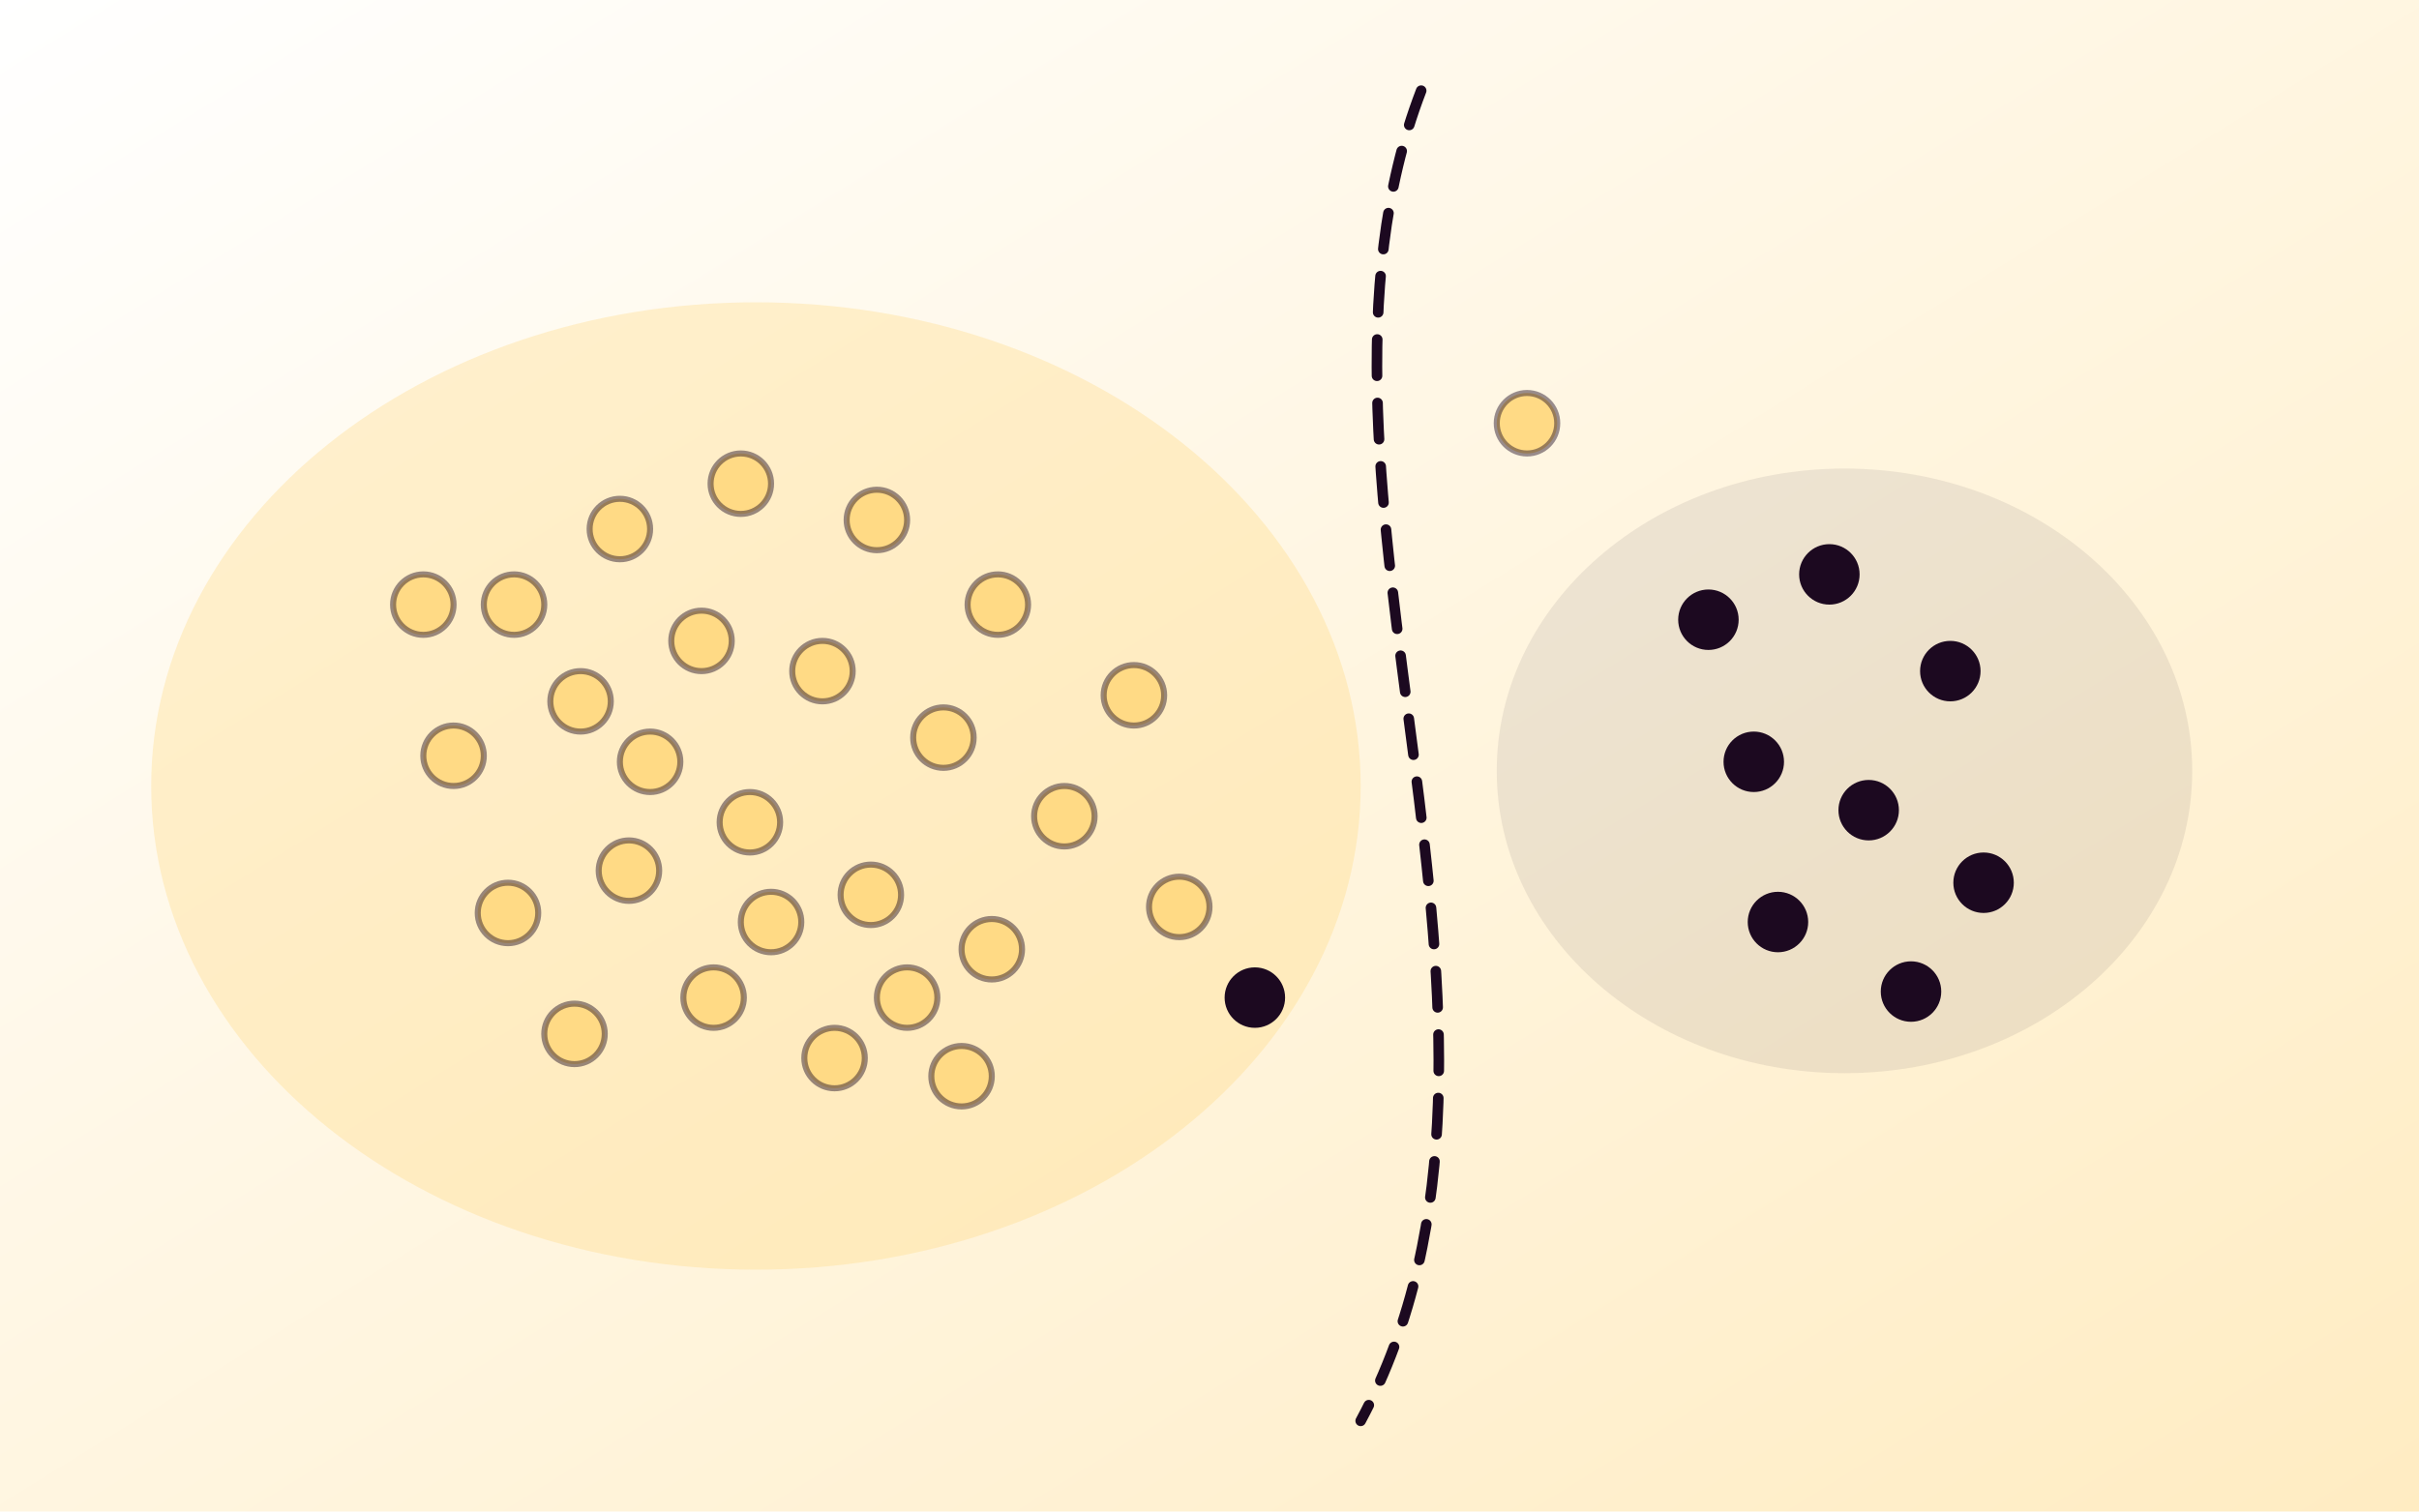
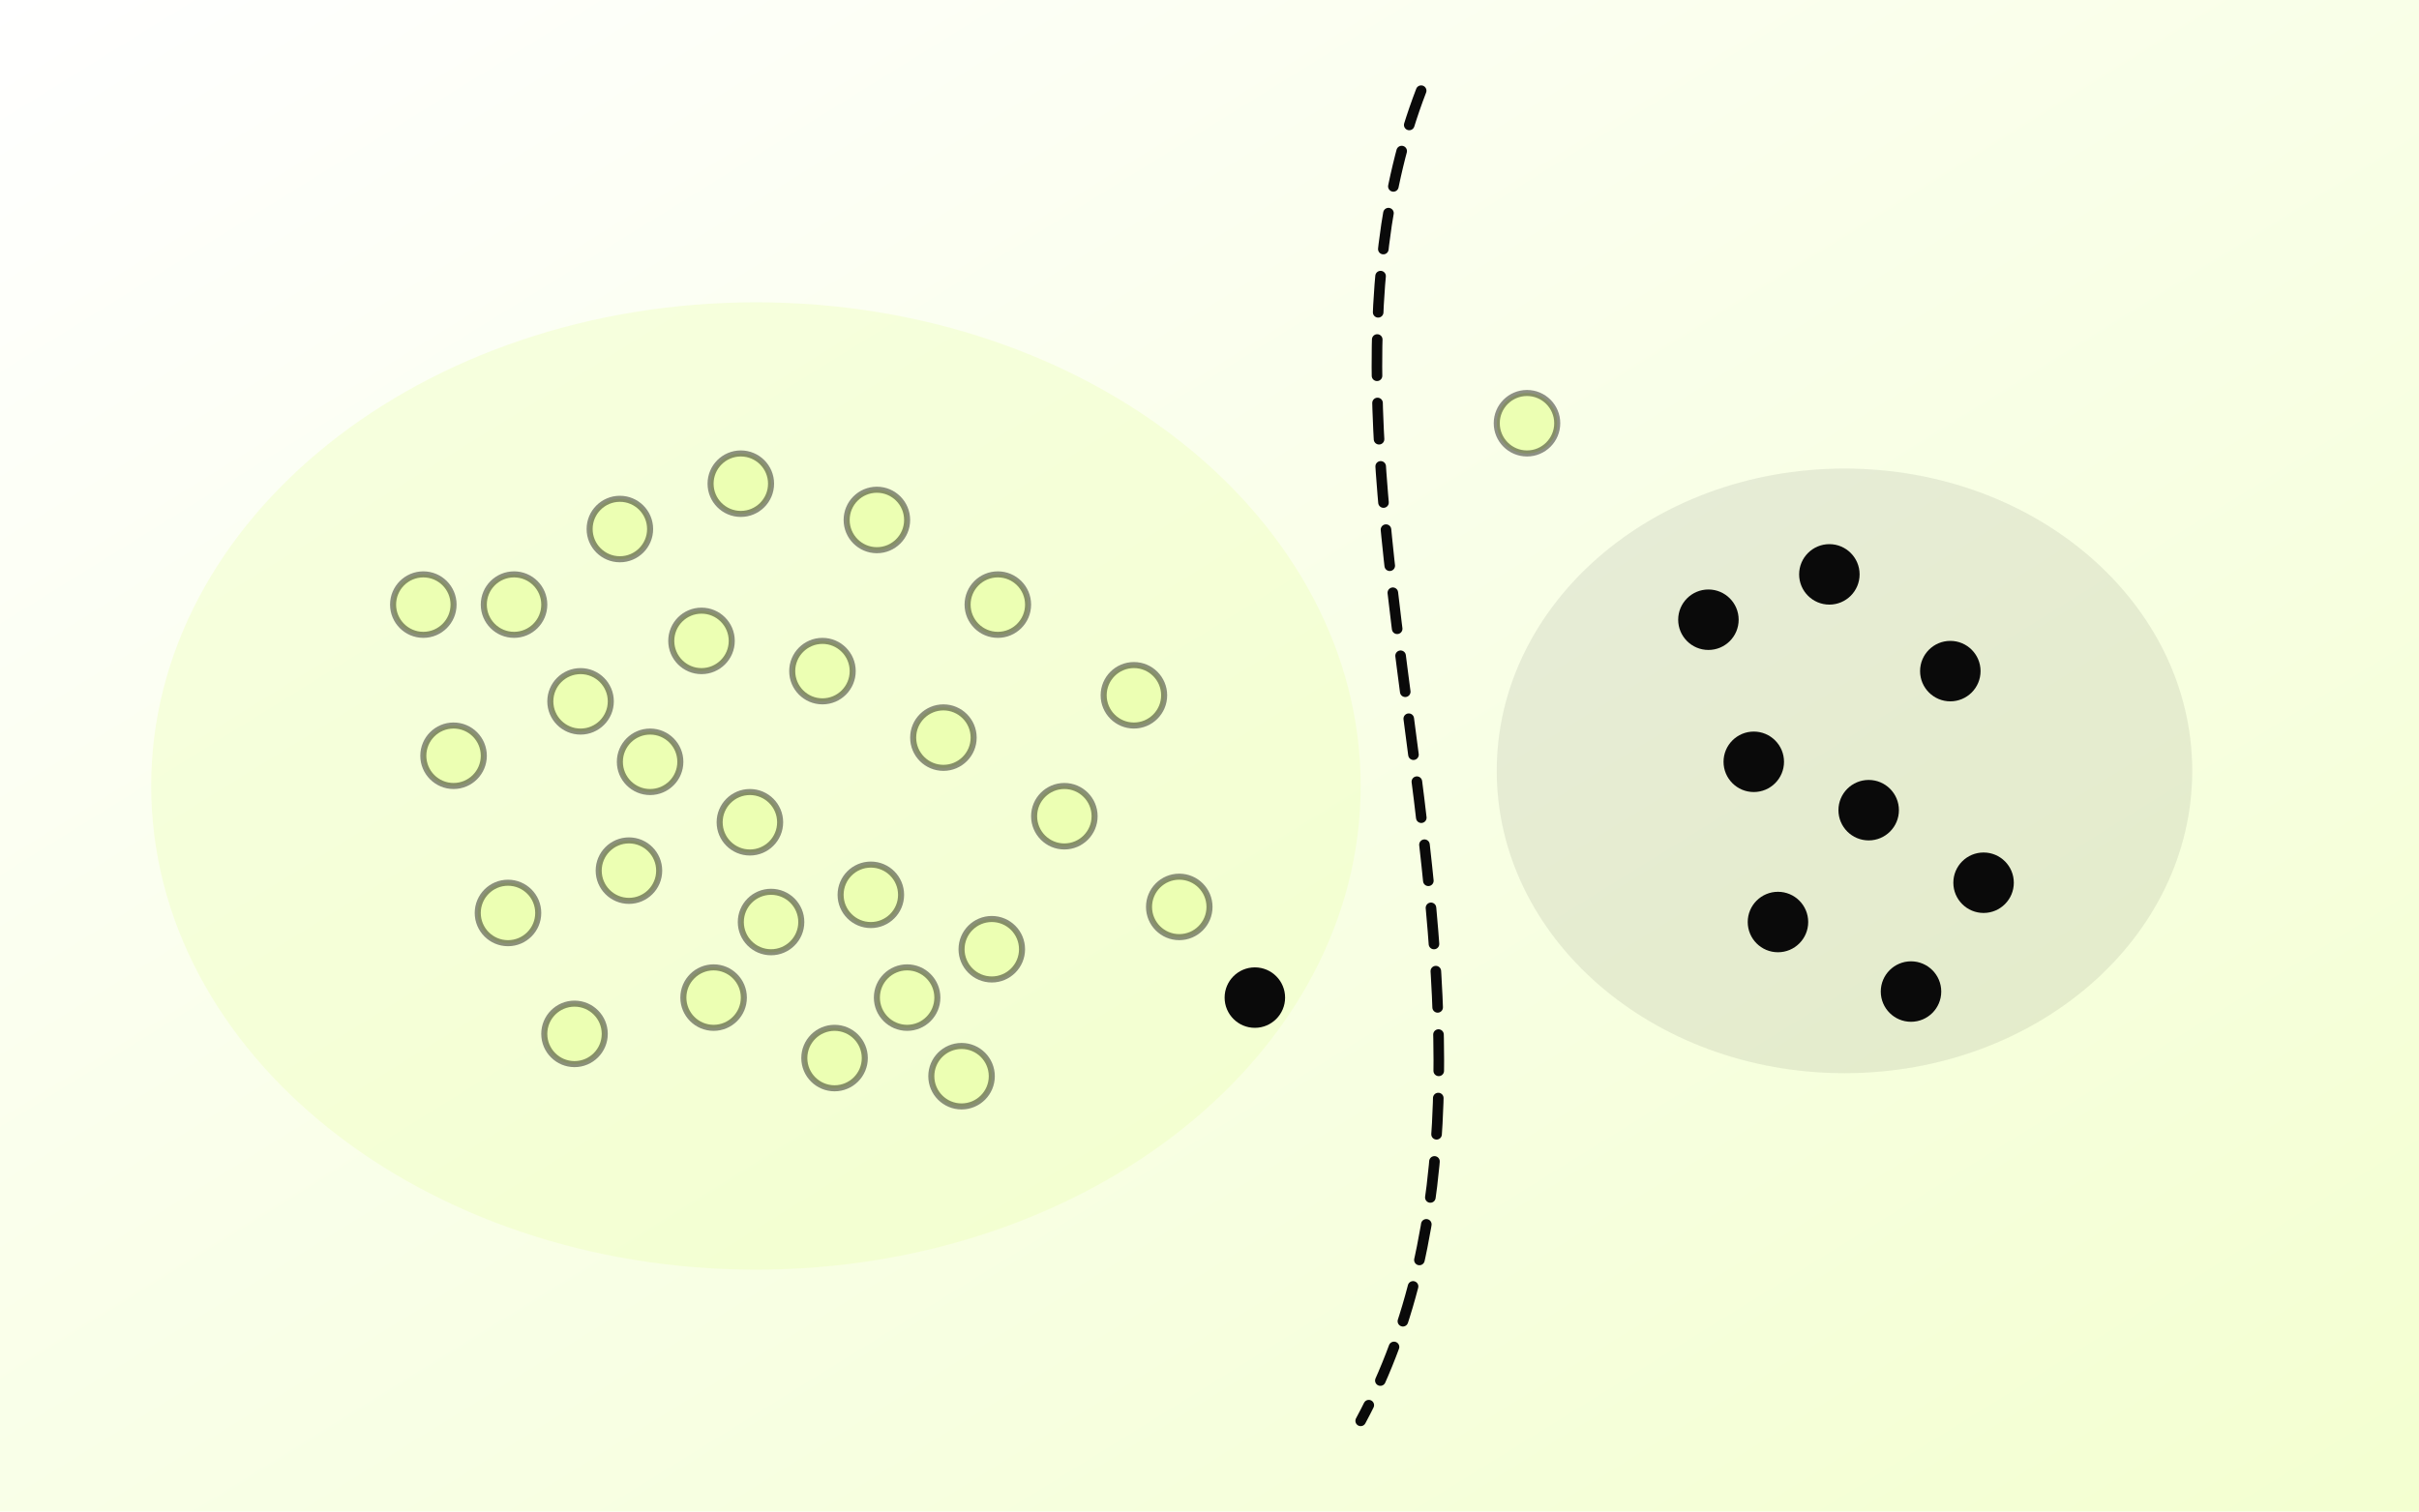
<svg xmlns="http://www.w3.org/2000/svg" viewBox="0 0 800 500" width="800" height="500" role="img" aria-label="Illustration: imbalanced classes separated by a decision boundary">
  <defs>
    <linearGradient id="bg" x1="0" y1="0" x2="1" y2="1">
      <stop offset="0" stop-color="#FFFFFF" />
-       <stop offset="1" stop-color="#FFECC2" />
+       <stop offset="1" stop-color="#F3FFD0" />
    </linearGradient>
  </defs>
  <rect width="800" height="500" fill="url(#bg)" />
-   <ellipse cx="250" cy="260" rx="200" ry="160" fill="#FFDA85" opacity=".35" />
-   <ellipse cx="610" cy="255" rx="115" ry="100" fill="#1C0920" opacity=".08" />
-   <g fill="#FFDA85" stroke="#1C0920" stroke-opacity=".45" stroke-width="2">
+   <ellipse cx="250" cy="260" rx="200" ry="160" fill="#ECFFB3" opacity=".35" />
+   <ellipse cx="610" cy="255" rx="115" ry="100" fill="#0A0A0A" opacity=".08" />
+   <g fill="#ECFFB3" stroke="#0A0A0A" stroke-opacity=".45" stroke-width="2">
    <circle cx="170" cy="200" r="10" />
    <circle cx="205" cy="175" r="10" />
    <circle cx="245" cy="160" r="10" />
    <circle cx="290" cy="172" r="10" />
    <circle cx="330" cy="200" r="10" />
    <circle cx="150" cy="250" r="10" />
    <circle cx="192" cy="232" r="10" />
    <circle cx="232" cy="212" r="10" />
    <circle cx="272" cy="222" r="10" />
    <circle cx="312" cy="244" r="10" />
    <circle cx="352" cy="270" r="10" />
    <circle cx="168" cy="302" r="10" />
    <circle cx="208" cy="288" r="10" />
    <circle cx="248" cy="272" r="10" />
    <circle cx="288" cy="296" r="10" />
    <circle cx="328" cy="314" r="10" />
    <circle cx="190" cy="342" r="10" />
    <circle cx="236" cy="330" r="10" />
    <circle cx="276" cy="350" r="10" />
    <circle cx="318" cy="356" r="10" />
    <circle cx="215" cy="252" r="10" />
    <circle cx="300" cy="330" r="10" />
    <circle cx="255" cy="305" r="10" />
    <circle cx="375" cy="230" r="10" />
    <circle cx="390" cy="300" r="10" />
    <circle cx="140" cy="200" r="10" />
    <circle cx="505" cy="140" r="10" />
  </g>
-   <g fill="#1C0920">
+   <g fill="#0A0A0A">
    <circle cx="565" cy="205" r="10" />
    <circle cx="605" cy="190" r="10" />
    <circle cx="645" cy="222" r="10" />
    <circle cx="580" cy="252" r="10" />
    <circle cx="618" cy="268" r="10" />
    <circle cx="656" cy="292" r="10" />
    <circle cx="588" cy="305" r="10" />
    <circle cx="632" cy="328" r="10" />
    <circle cx="415" cy="330" r="10" />
  </g>
-   <path d="M470 30 C 420 160, 520 340, 450 470" fill="none" stroke="#1C0920" stroke-width="3.5" stroke-dasharray="12 9" stroke-linecap="round" />
+   <path d="M470 30 C 420 160, 520 340, 450 470" fill="none" stroke="#0A0A0A" stroke-width="3.5" stroke-dasharray="12 9" stroke-linecap="round" />
</svg>
